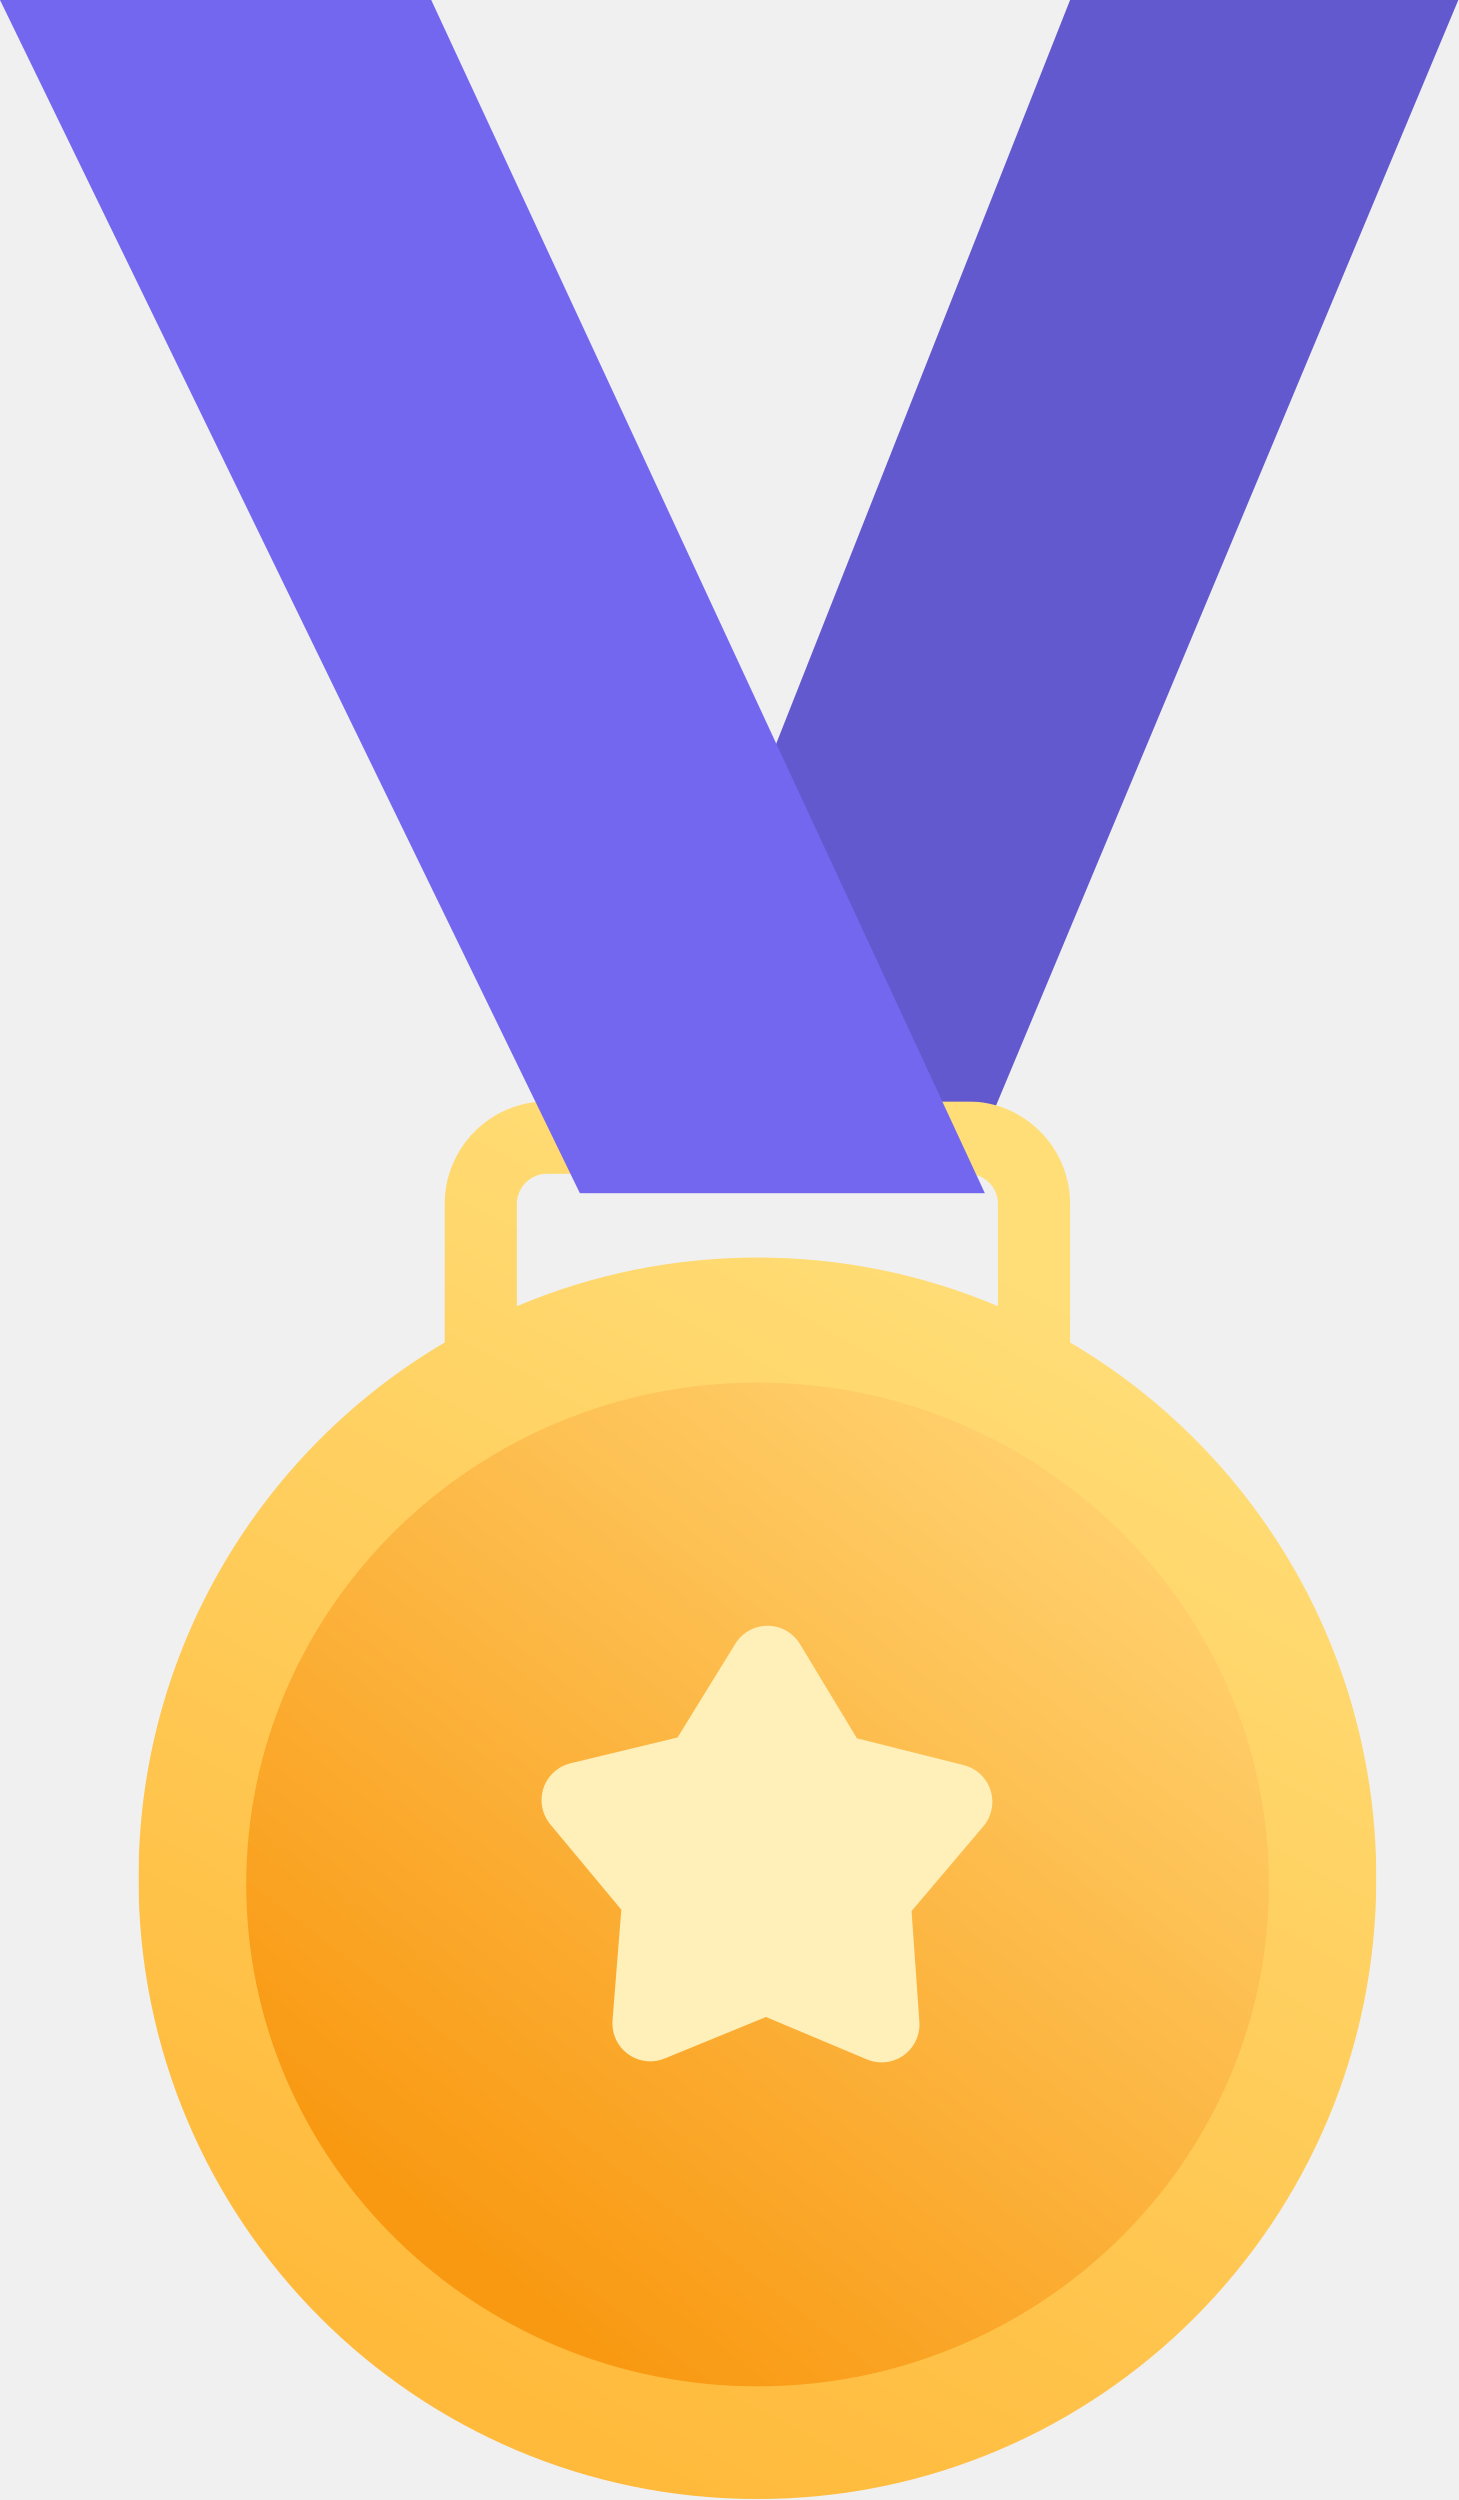
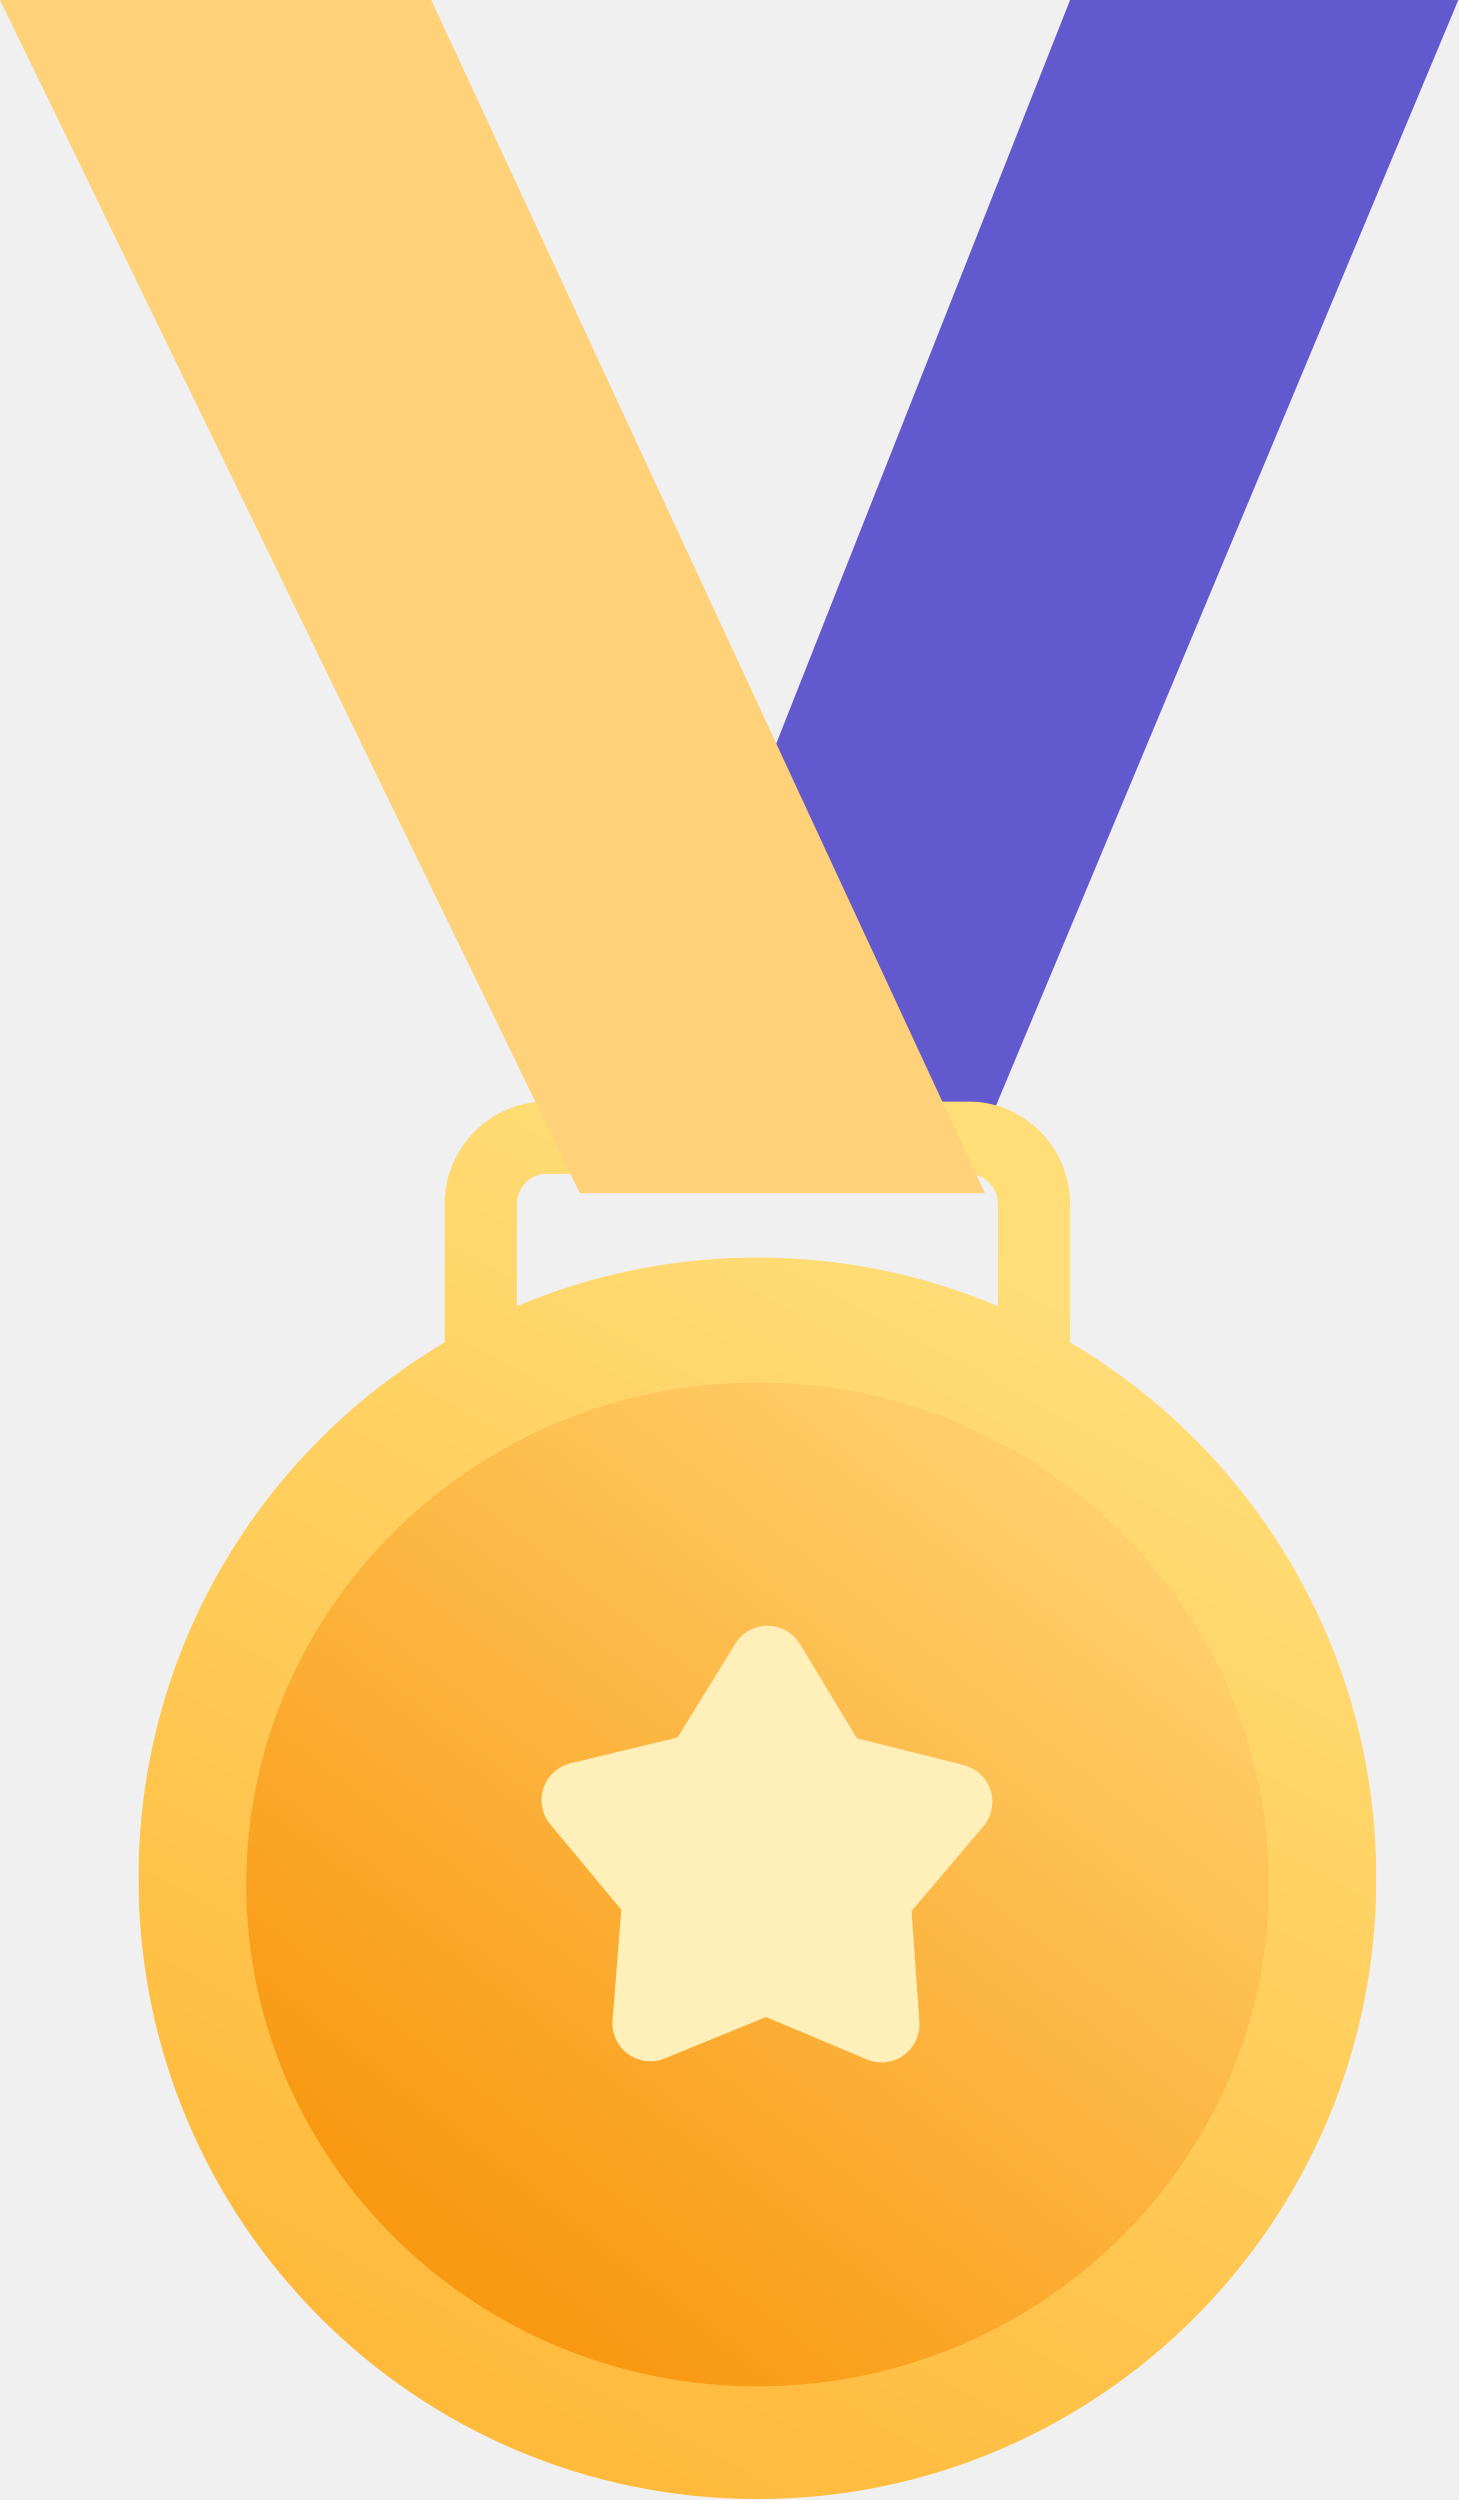
<svg xmlns="http://www.w3.org/2000/svg" xmlns:xlink="http://www.w3.org/1999/xlink" width="77px" height="132px" viewBox="0 0 77 132" version="1.1">
  <defs>
    <polygon id="path-1" points="0.312 0.155 65.67 0.155 65.67 73.949 0.312 73.949" />
    <linearGradient x1="74.194%" y1="12.412%" x2="34.456%" y2="95.336%" id="linearGradient-3">
      <stop stop-color="#FFDE78" offset="0%" />
      <stop stop-color="#FFBA3B" offset="100%" />
    </linearGradient>
    <linearGradient x1="84.444%" y1="12.871%" x2="24.603%" y2="88.537%" id="linearGradient-4">
      <stop stop-color="#FFD06D" offset="0%" />
      <stop stop-color="#F99912" offset="100%" />
    </linearGradient>
  </defs>
  <g id="⚙️-Symbols" stroke="none" stroke-width="1" fill="none" fill-rule="evenodd">
    <g id="28)-Widgets/1)-Advanced/Congratulations" transform="translate(-236, 0)">
      <g id="Badge" transform="translate(236, 0)">
        <polygon id="Fill-1" fill="#6359CF" points="56.5 0 32 62 51.075 62 77 0" />
        <g id="Group-4" transform="translate(7, 58)">
          <mask id="mask-2" fill="white">
            <use xlink:href="#path-1" />
          </mask>
          <g id="Clip-3" />
          <path d="M20.291,10.966 L20.291,5.568 C20.291,4.691 21.003,3.976 21.879,3.976 L44.103,3.976 C44.978,3.976 45.691,4.691 45.691,5.568 L45.691,10.966 C41.787,9.312 37.495,8.398 32.991,8.398 C28.487,8.398 24.195,9.312 20.291,10.966 M49.501,12.883 L49.501,5.568 C49.501,2.583 47.079,0.155 44.103,0.155 L21.879,0.155 C18.902,0.155 16.481,2.583 16.481,5.568 L16.481,12.883 C6.808,18.574 0.312,29.113 0.312,41.174 C0.312,59.275 14.943,73.949 32.991,73.949 C51.039,73.949 65.67,59.275 65.67,41.174 C65.67,29.113 59.175,18.574 49.501,12.883" id="Fill-2" fill="url(#linearGradient-3)" mask="url(#mask-2)" />
        </g>
        <path d="M40,126 C25.111,126 13,114.113 13,99.5 C13,84.887 25.111,73 40,73 C54.888,73 67,84.887 67,99.5 C67,114.113 54.888,126 40,126" id="Fill-5" fill="url(#linearGradient-4)" />
        <path d="M45.772,108.738 L40.443,106.497 L40.443,106.497 L35.094,108.689 C34.072,109.108 32.903,108.619 32.485,107.597 C32.366,107.307 32.317,106.993 32.341,106.68 L32.806,100.833 L32.806,100.833 L29.055,96.325 C28.349,95.476 28.464,94.214 29.314,93.508 C29.549,93.312 29.826,93.173 30.124,93.101 L35.774,91.739 L35.774,91.739 L38.825,86.79 C39.404,85.85 40.637,85.558 41.577,86.137 C41.848,86.304 42.075,86.533 42.239,86.806 L45.245,91.783 L45.245,91.783 L50.883,93.197 C51.955,93.466 52.605,94.552 52.337,95.624 C52.262,95.921 52.12,96.197 51.922,96.43 L48.131,100.904 L48.131,100.904 L48.543,106.755 C48.62,107.856 47.79,108.812 46.688,108.89 C46.375,108.912 46.061,108.86 45.772,108.738 Z" id="Fill-105" fill="#FFEFB9" />
-         <polygon id="Fill-116" fill="#7367F0" points="1.5262791e-13 0 22.769 0 52 63 30.617 63" />
+         <polygon id="Fill-116" fill="#ffd178" points="1.5262791e-13 0 22.769 0 52 63 30.617 63" />
      </g>
    </g>
  </g>
</svg>
